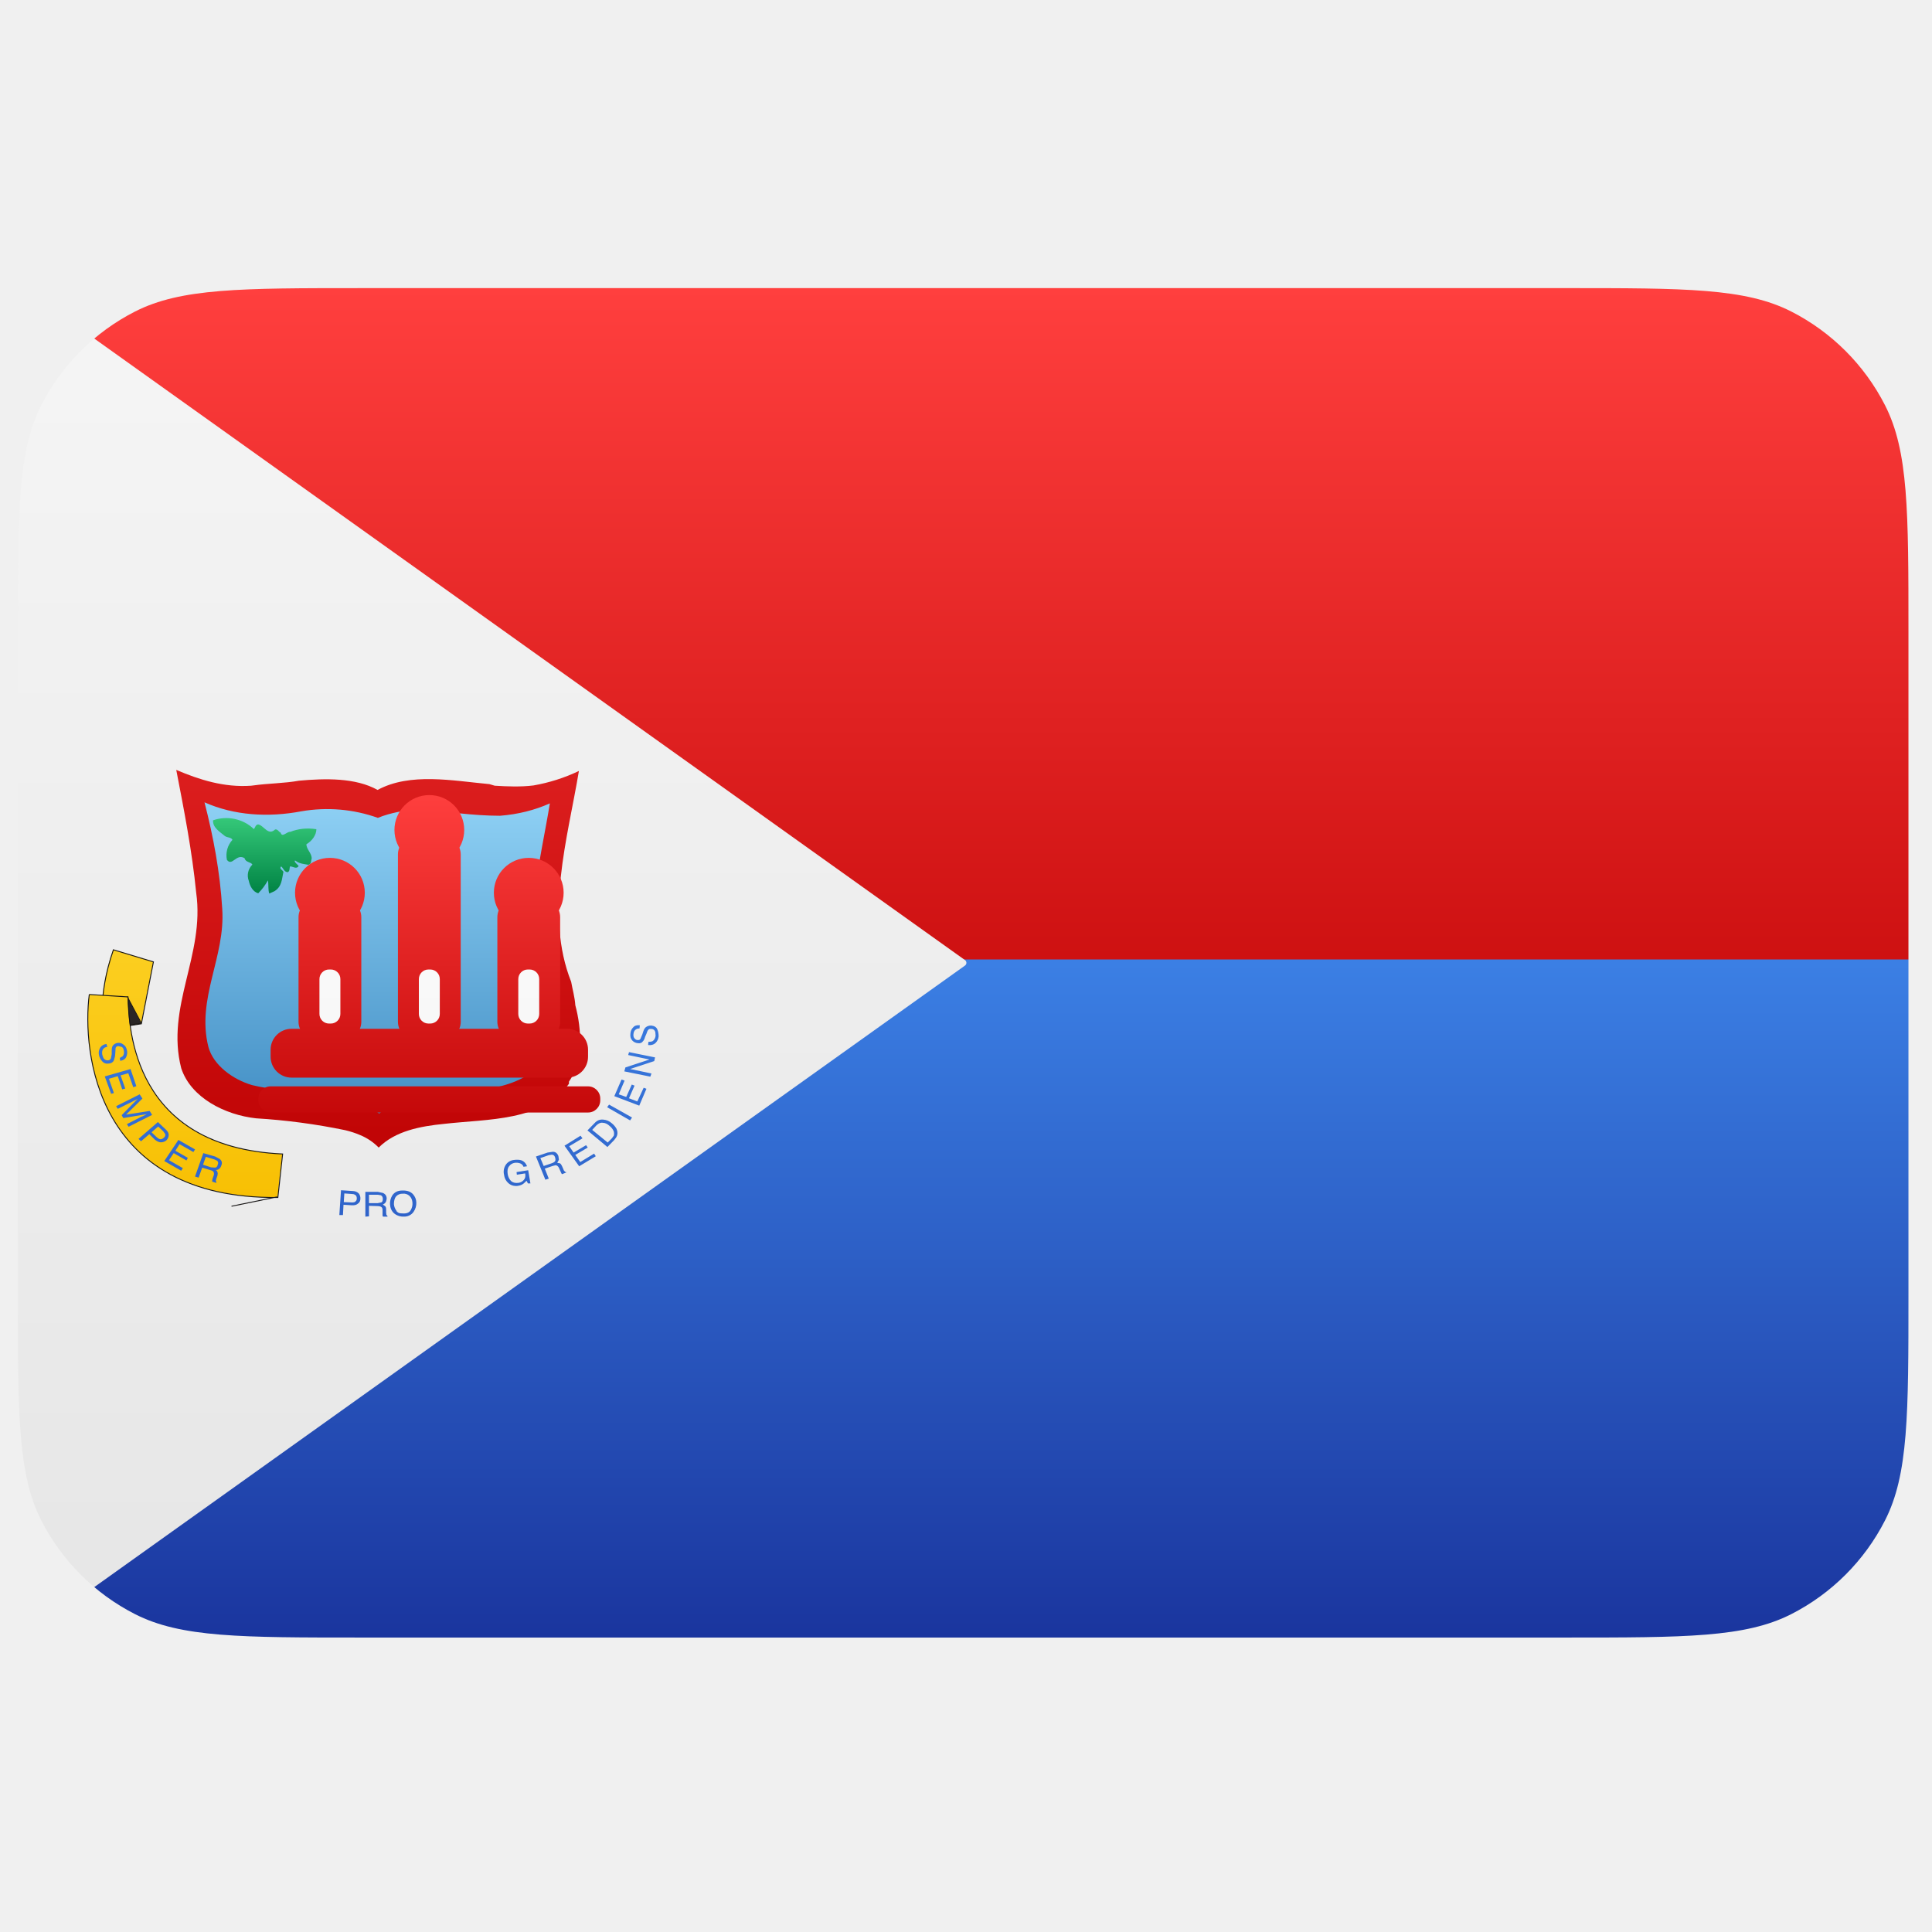
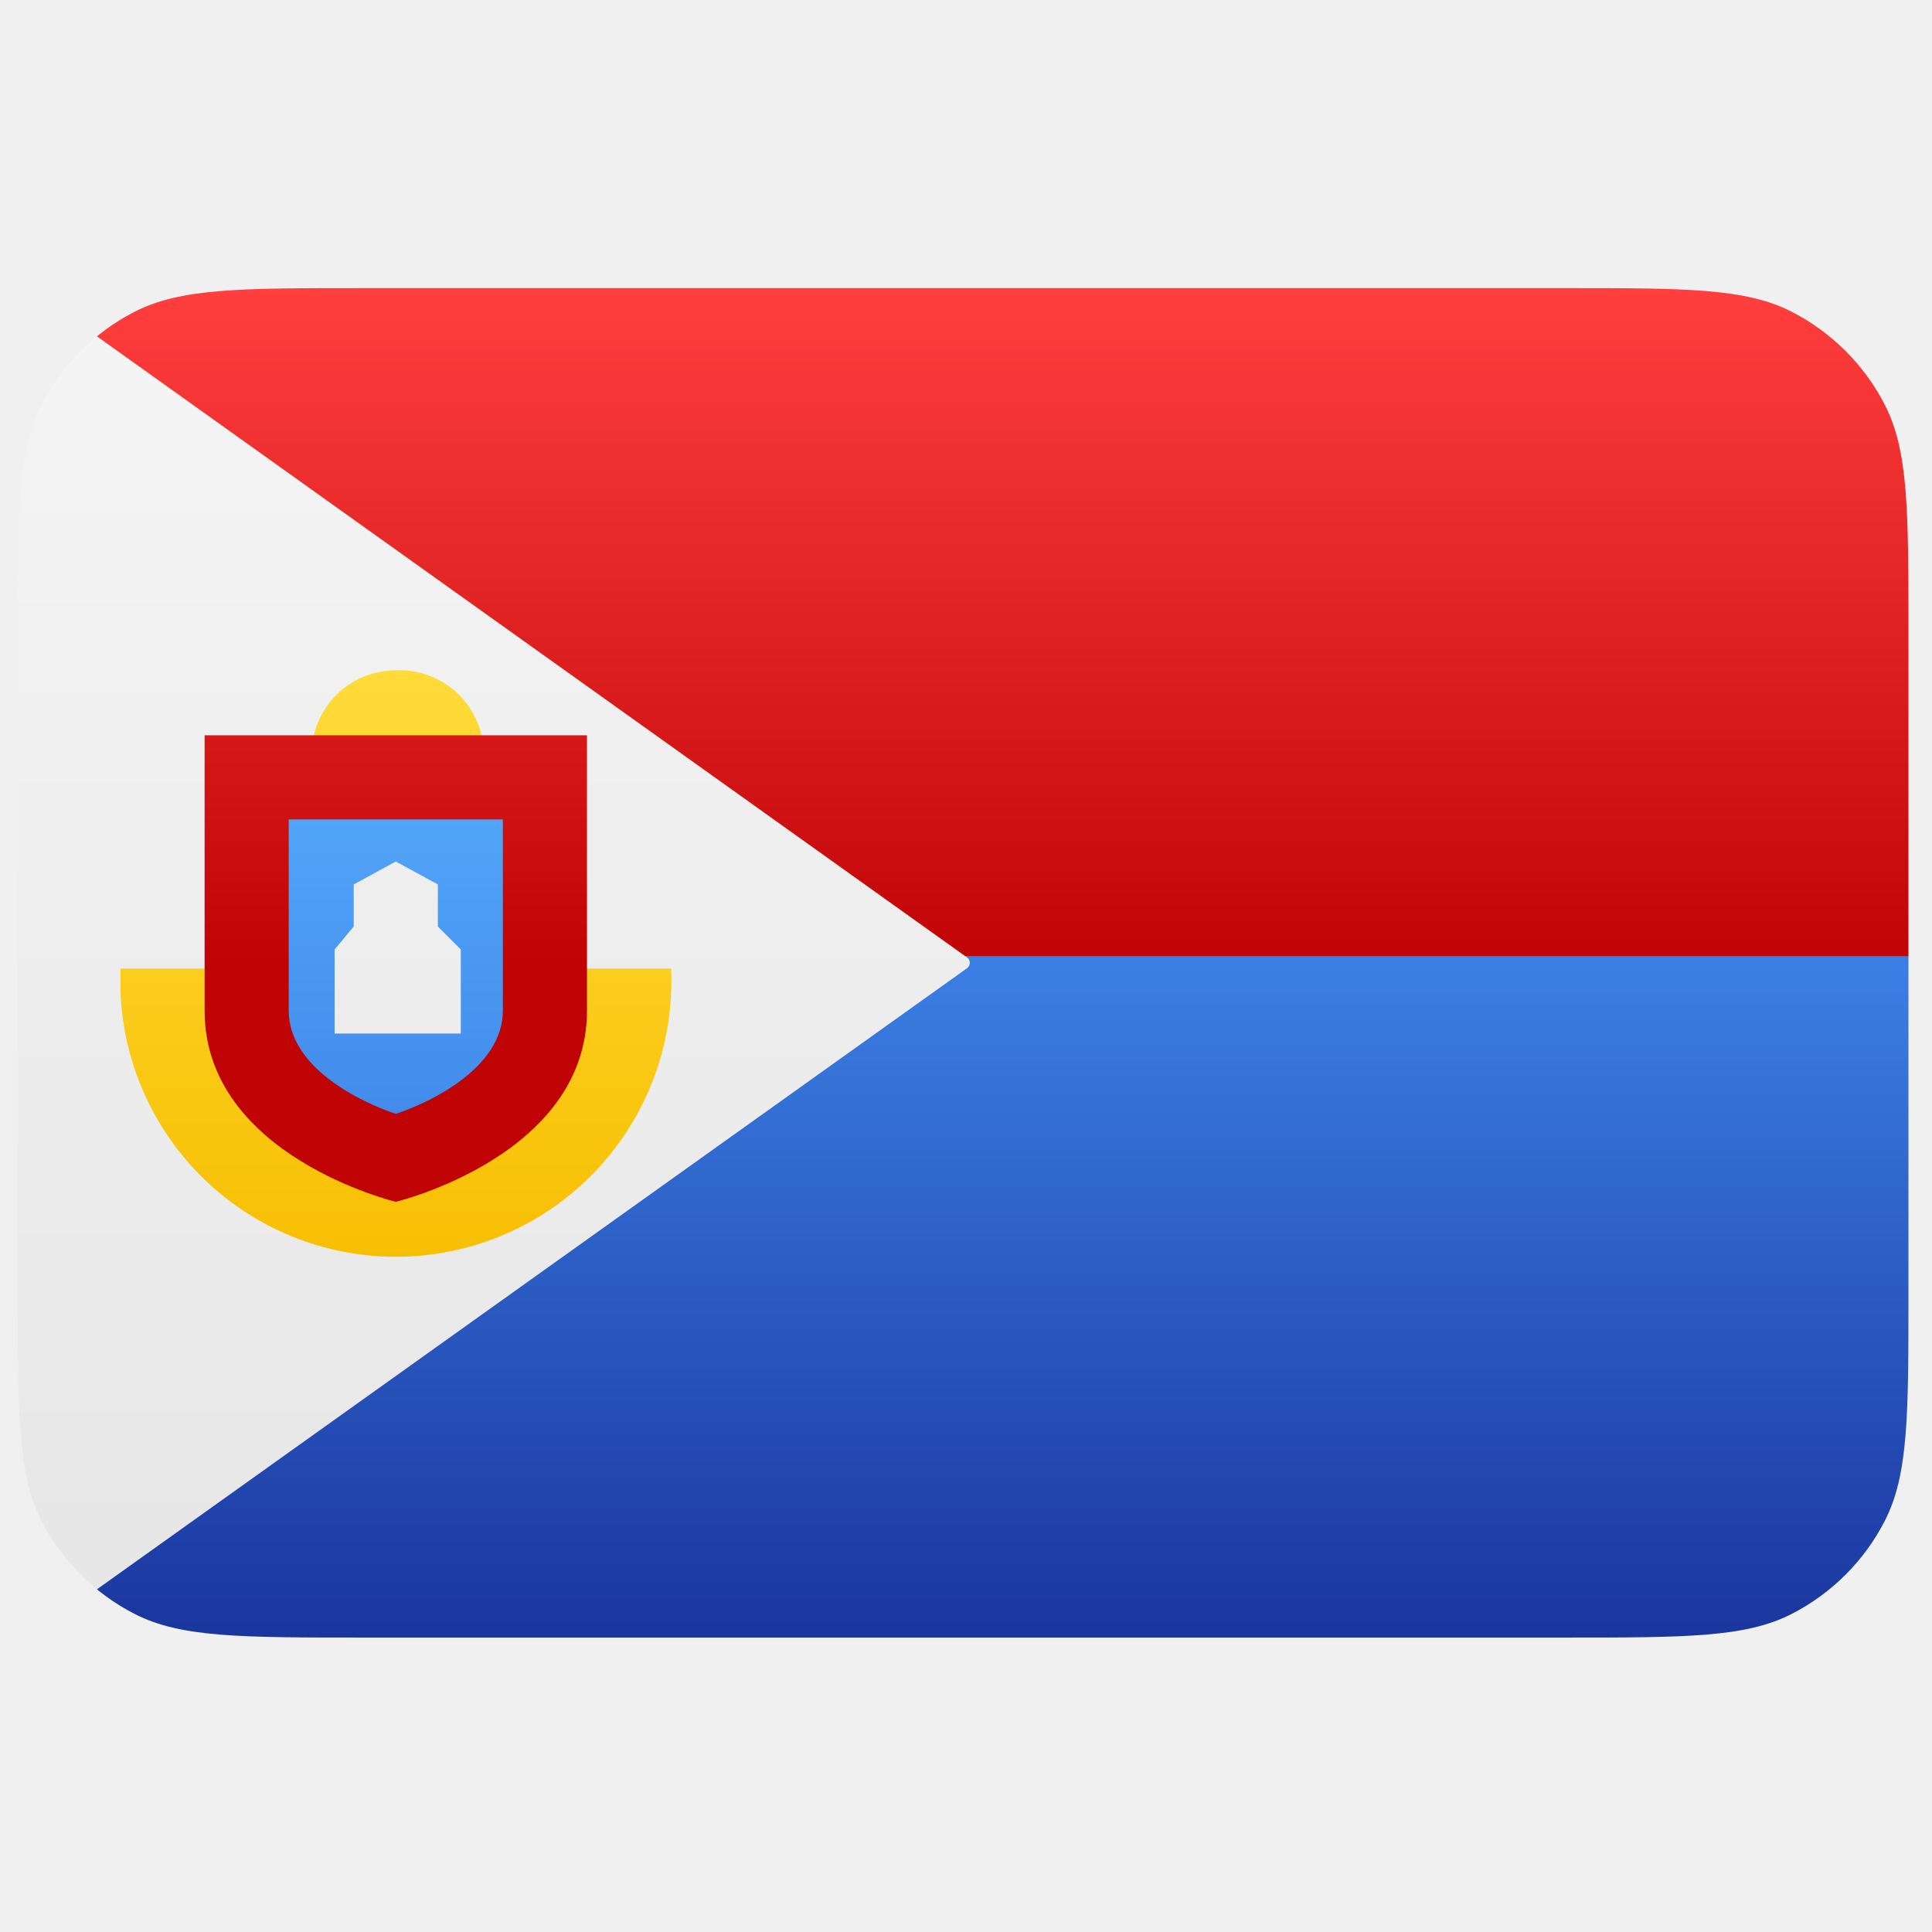
<svg xmlns="http://www.w3.org/2000/svg" viewBox="0 0 144 144" width="144" height="144">
  <defs>
    <mask id="sx-board" maskUnits="userSpaceOnUse" maskContentUnits="userSpaceOnUse" x="0" y="0" width="144" height="144" mask-type="alpha">
      <path d="M 116.645 21.474 c 8.961 0 13.441 0 16.864 1.744 a 16 16 0 0 1 6.992 6.992 c 1.744 3.423 1.744 7.903 1.744 16.864 L 142.245 96.453 c 0 8.961 0 13.441 -1.744 16.864 a 16 16 0 0 1 -6.992 6.992 c -3.423 1.744 -7.903 1.744 -16.864 1.744 L 26.929 122.053 c -8.961 0 -13.441 0 -16.864 -1.744 a 16 16 0 0 1 -6.992 -6.992 c -1.744 -3.423 -1.744 -7.903 -1.744 -16.864 L 1.329 47.075 c 0 -8.961 0 -13.441 1.744 -16.864 a 16 16 0 0 1 6.992 -6.992 c 3.423 -1.744 7.903 -1.744 16.864 -1.744 Z" fill="#FFFFFF" />
    </mask>
-     <linearGradient id="sx-white" x1="72" y1="21.474" x2="72" y2="122.053" gradientUnits="userSpaceOnUse">
-       <stop stop-color="#F5F5F5" />
-       <stop offset="1" stop-color="#E6E6E6" />
-     </linearGradient>
-     <linearGradient id="sx-red" x1="72" y1="21.474" x2="72" y2="85.534" gradientUnits="userSpaceOnUse">
+     <linearGradient id="sx-red" x1="72" y1="21.474" x2="72" y2="71.764" gradientUnits="userSpaceOnUse">
      <stop stop-color="#FF3F3E" />
      <stop offset="1" stop-color="#C00405" />
    </linearGradient>
    <linearGradient id="sx-blue" x1="72" y1="71.764" x2="72" y2="122.053" gradientUnits="userSpaceOnUse">
      <stop stop-color="#3B7FE4" />
      <stop offset="1" stop-color="#1A359E" />
    </linearGradient>
-     <linearGradient id="sx-yellow" x1="72" y1="51.668" x2="72" y2="91.841" gradientUnits="userSpaceOnUse">
+     <linearGradient id="sx-white" x1="72" y1="21.474" x2="72" y2="122.053" gradientUnits="userSpaceOnUse">
+       <stop stop-color="#F5F5F5" />
+       <stop offset="1" stop-color="#E6E6E6" />
+     </linearGradient>
+     <linearGradient id="sx-gold" x1="72" y1="47.764" x2="72" y2="95.764" gradientUnits="userSpaceOnUse">
      <stop stop-color="#FFDD3D" />
      <stop offset="1" stop-color="#F7BE00" />
    </linearGradient>
-     <linearGradient id="sx-sky" x1="72" y1="59.8" x2="72" y2="83" gradientUnits="userSpaceOnUse">
-       <stop stop-color="#8ED0F4" />
-       <stop offset="1" stop-color="#438FC5" />
-     </linearGradient>
-     <linearGradient id="sx-black" x1="72" y1="21.474" x2="72" y2="122.053" gradientUnits="userSpaceOnUse">
-       <stop stop-color="#3D3838" />
-       <stop offset="1" stop-color="#181616" />
-     </linearGradient>
-     <linearGradient id="sx-green" x1="72" y1="60.972" x2="72" y2="66.597" gradientUnits="userSpaceOnUse">
-       <stop stop-color="#35C879" />
-       <stop offset="1" stop-color="#008344" />
-     </linearGradient>
-     <linearGradient id="sx-simple-red" x1="72" y1="59" x2="72" y2="85" gradientUnits="userSpaceOnUse">
-       <stop stop-color="#FF3F3E" />
-       <stop offset="1" stop-color="#C00405" />
-     </linearGradient>
-     <linearGradient id="sx-simple-white" x1="72" y1="59" x2="72" y2="85" gradientUnits="userSpaceOnUse">
-       <stop stop-color="#FFFFFF" />
-       <stop offset="1" stop-color="#F4F4F4" />
+     <linearGradient id="sx-sky" x1="72" y1="49.764" x2="72" y2="93.764" gradientUnits="userSpaceOnUse">
+       <stop stop-color="#59B1FF" />
+       <stop offset="1" stop-color="#3B7FE4" />
    </linearGradient>
  </defs>
  <g mask="url(#sx-board)">
-     <path d="M1.329 21.474h140.916v100.578h-140.916Z" fill="url(#sx-white)" stroke="url(#sx-white)" stroke-width=".5" stroke-linejoin="round" />
-     <path d="M 1.329,21.474 l 158.531,0 l 0,50.289 L 71.78,71.764 z" fill="url(#sx-red)" fill-rule="evenodd" stroke="url(#sx-red)" stroke-width=".5" stroke-linejoin="round" />
-     <path d="M 1.329,122.053 l 158.531,0 L 159.86,71.764 L 71.78,71.764 z" fill="url(#sx-blue)" fill-rule="evenodd" stroke="url(#sx-blue)" stroke-width=".5" stroke-linejoin="round" />
-     <path d="m 1.329,21.474 l 70.451,50.289 L 1.329,122.053 z" fill="url(#sx-white)" fill-rule="evenodd" stroke="url(#sx-white)" stroke-width=".5" stroke-linejoin="round" />
-     <path d="M 36.482,58.445 c -2.745,-0.255 -5.904,-0.884 -8.339,0.432 c -1.651,-0.923 -3.922,-0.864 -5.862,-0.688 c -1.053,0.196 -2.291,0.196 -3.406,0.354 l -0.165,0.02 c -2.002,0.138 -3.819,-0.432 -5.573,-1.179 c 0.578,2.986 1.177,6.031 1.486,9.154 C 15.283,71.174 12.331,75.044 13.508,79.621 c 0.722,2.2 3.261,3.477 5.573,3.732 a 44.38,42.235 0 0,1 6.647,0.884 a 6.605,6.286 0 0,1 1.135,0.373 a 4.128,3.929 0 0,1 1.362,0.923 c 1.239,-1.238 3.096,-1.591 4.892,-1.768 c 3.261,-0.373 7.287,-0.177 9.289,-2.986 l 0,-0.157 c 1.094,-1.572 0.95,-3.929 0.475,-5.697 c -0.041,-0.609 -0.206,-1.159 -0.31,-1.748 c -1.982,-5.009 -0.268,-10.647 0.578,-15.715 a 12.592,11.983 0 0,1 -3.385,1.08 c -0.929,0.118 -1.961,0.079 -2.89,0.02 z" fill="url(#sx-red)" />
-     <path d="M 40.59,72.844 c 0,0.314 0.186,0.589 0.248,0.884 c 0.392,2.2 0.743,5.107 -1.61,6.463 c -2.642,1.572 -6.069,0.904 -9.103,1.748 c -0.619,0.157 -1.445,0.688 -1.858,1.061 c -0.289,-0.177 -0.557,-0.432 -0.908,-0.589 c -2.498,-1.257 -5.759,-0.845 -8.566,-1.532 c -1.424,-0.413 -2.89,-1.473 -3.261,-2.848 c -0.908,-3.615 1.28,-6.699 1.032,-10.294 c -0.165,-2.75 -0.661,-5.363 -1.321,-7.936 c 2.209,0.982 4.748,1.139 7.225,0.668 A 10.734,10.215 0 0,1 28.164,60.959 c 0.95,-0.393 2.064,-0.57 3.096,-0.668 c 1.92,0.196 4.005,0.511 6.007,0.511 q 2.002,-0.157 3.716,-0.923 c -0.681,4.243 -2.023,8.683 -0.392,12.965" fill="url(#sx-sky)" />
-     <path d="m 8.43,70.781 l 2.993,0.904 l -0.908,4.616 l -2.828,0.432 s -0.475,-2.436 0.743,-5.952" fill="url(#sx-yellow)" />
-     <path d="m 8.453,70.792 l 2.982,0.901 l -0.899,4.615 l -2.84,0.428 s -0.473,-2.432 0.757,-5.944 z" fill="none" stroke="#181616" stroke-width="0.069" />
-     <path d="m 10.515,76.262 l -2.828,0.471 l 1.796,-2.436 z" fill="url(#sx-black)" />
-     <path d="m 10.535,76.263 l -2.84,0.45 l 1.798,-2.409 l 1.041,1.959" fill="none" stroke="#181616" stroke-width="0.069" />
-     <path d="m 6.634,74.121 l 2.89,0.196 c 0.062,2.318 0.372,11.197 11.518,11.688 L 20.691,89.247 c -13.562,0.118 -14.594,-10.903 -14.037,-15.126" fill="url(#sx-yellow)" />
-     <path d="m 6.654,74.124 l 2.887,0.18 c 0.071,2.341 0.355,11.212 11.524,11.707 l -0.355,3.242 c -13.583,0.135 -14.601,-10.897 -14.056,-15.13 z m 10.601,15.782 l 3.408,-0.698" fill="none" stroke="#181616" stroke-width="0.069" />
-     <path d="M 26.471,89.581 q -0.144,0.059 -0.31,0.039 l -0.537,-0.02 l 0.041,-0.648 l 0.537,0.039 q 0.165,0 0.248,0.059 q 0.144,0.059 0.144,0.275 q 0,0.177 -0.144,0.255 m -0.888,0.982 l 0.041,-0.766 l 0.619,0.039 q 0.31,0.02 0.475,-0.138 q 0.165,-0.118 0.165,-0.354 a 0.619,0.589 0 0,0 -0.124,-0.393 a 0.619,0.589 0 0,0 -0.413,-0.177 l -0.908,-0.059 l -0.124,1.847 z m 1.94,-1.513 l 0.661,0 l 0.227,0.039 q 0.144,0.079 0.144,0.275 t -0.103,0.255 l -0.289,0.059 l -0.64,0 z m 0,1.611 l 0,-0.786 l 0.619,0.02 q 0.165,0 0.248,0.039 q 0.144,0.059 0.144,0.236 l 0,0.452 l 0.041,0.059 l 0.33,0 l 0,-0.039 l -0.083,-0.098 l -0.021,-0.157 l 0,-0.255 q 0,-0.177 -0.083,-0.236 l -0.165,-0.118 q 0.144,-0.059 0.206,-0.157 t 0.083,-0.275 q 0,-0.314 -0.289,-0.432 l -0.372,-0.079 l -0.929,0 l 0,1.847 z m 2.064,-0.393 a 1.032,0.982 0 0,1 -0.206,-0.511 q 0,-0.393 0.165,-0.589 a 0.619,0.589 0 0,1 0.495,-0.196 a 0.619,0.589 0 0,1 0.495,0.157 q 0.206,0.196 0.227,0.511 a 1.032,0.982 0 0,1 -0.124,0.55 q -0.144,0.255 -0.516,0.255 c -0.372,0 -0.413,-0.039 -0.557,-0.177 m -0.31,-1.159 a 1.239,1.179 0 0,0 -0.165,0.648 q 0.021,0.413 0.289,0.668 a 1.032,0.982 0 0,0 0.743,0.255 a 0.826,0.786 0 0,0 0.722,-0.354 a 1.239,1.179 0 0,0 0.206,-0.707 a 1.032,0.982 0 0,0 -0.248,-0.609 q -0.268,-0.295 -0.805,-0.275 q -0.495,0 -0.743,0.373 m 9.082,-2.652 q 0.31,-0.039 0.516,0.02 q 0.31,0.098 0.454,0.452 l -0.268,0.039 a 0.413,0.393 0 0,0 -0.248,-0.255 a 0.826,0.786 0 0,0 -0.413,-0.039 a 0.619,0.589 0 0,0 -0.413,0.255 q -0.165,0.196 -0.103,0.589 a 1.032,0.982 0 0,0 0.248,0.511 q 0.206,0.177 0.537,0.138 a 0.619,0.589 0 0,0 0.413,-0.216 q 0.165,-0.177 0.103,-0.491 l -0.619,0.098 l -0.021,-0.196 l 0.867,-0.138 l 0.165,0.982 l -0.186,0 l -0.103,-0.196 l -0.206,0.196 q -0.165,0.138 -0.413,0.177 a 0.826,0.786 0 0,1 -0.661,-0.138 a 1.032,0.982 0 0,1 -0.392,-0.668 a 1.032,0.982 0 0,1 0.144,-0.786 a 0.826,0.786 0 0,1 0.619,-0.334 m 1.94,-0.138 l 0.619,-0.216 l 0.227,-0.039 q 0.186,0 0.248,0.196 t 0,0.295 q -0.083,0.098 -0.268,0.157 l -0.578,0.196 z m 0.619,1.513 l -0.289,-0.727 l 0.578,-0.196 l 0.227,-0.059 q 0.165,0.02 0.248,0.196 l 0.124,0.275 l 0.062,0.138 l 0.041,0.059 l 0.31,-0.118 l 0,-0.039 q -0.103,0 -0.124,-0.079 q -0.062,-0.039 -0.083,-0.138 l -0.103,-0.236 q -0.062,-0.138 -0.144,-0.196 l -0.206,-0.039 l 0.124,-0.236 l -0.041,-0.275 q -0.124,-0.314 -0.413,-0.314 l -0.392,0.059 l -0.867,0.295 l 0.702,1.729 l 0.248,-0.079 m 2.271,-0.923 l -1.094,-1.532 l 1.197,-0.746 l 0.144,0.196 l -0.991,0.589 l 0.33,0.471 l 0.929,-0.55 l 0.124,0.177 l -0.929,0.55 l 0.372,0.53 l 1.032,-0.629 l 0.124,0.196 z m 0.97,-2.711 l 0.31,-0.334 q 0.248,-0.236 0.475,-0.196 q 0.268,0 0.537,0.255 a 1.032,0.982 0 0,1 0.289,0.393 q 0.041,0.177 0,0.314 l -0.144,0.196 l -0.31,0.314 z m 1.672,0.707 q 0.33,-0.334 0.144,-0.786 a 1.445,1.375 0 0,0 -0.351,-0.413 a 1.032,0.982 0 0,0 -0.64,-0.275 q -0.372,-0.039 -0.64,0.255 l -0.537,0.55 l 1.486,1.238 l 0.537,-0.55 m 1.156,-1.434 l -1.713,-0.982 l 0.144,-0.196 l 1.713,0.963 z m 0.681,-1.1 l -1.858,-0.707 l 0.537,-1.238 l 0.227,0.079 l -0.433,1.022 l 0.557,0.196 l 0.413,-0.923 l 0.206,0.079 l -0.413,0.943 l 0.619,0.236 l 0.475,-1.022 l 0.206,0.079 z m 0.826,-2.161 l -1.94,-0.393 l 0.083,-0.295 l 1.796,-0.589 l -1.589,-0.334 l 0.062,-0.216 l 1.94,0.393 l -0.062,0.275 l -1.796,0.589 l 1.589,0.334 z m -0.165,-2.357 l 0.021,-0.236 q 0.165,0 0.289,-0.039 q 0.206,-0.118 0.248,-0.413 l -0.021,-0.275 q -0.062,-0.216 -0.268,-0.236 t -0.248,0.059 q -0.083,0.079 -0.144,0.295 l -0.103,0.236 q -0.062,0.236 -0.165,0.334 q -0.124,0.177 -0.372,0.138 a 0.619,0.589 0 0,1 -0.413,-0.196 q -0.186,-0.196 -0.144,-0.511 q 0.021,-0.295 0.206,-0.471 q 0.165,-0.196 0.495,-0.157 l -0.021,0.236 q -0.165,0 -0.248,0.059 q -0.186,0.098 -0.206,0.373 q -0.021,0.196 0.083,0.314 t 0.206,0.118 q 0.165,0.02 0.227,-0.079 l 0.144,-0.334 l 0.083,-0.255 q 0.062,-0.177 0.165,-0.275 q 0.165,-0.138 0.413,-0.138 q 0.351,0.039 0.454,0.275 t 0.103,0.53 a 0.826,0.786 0 0,1 -0.248,0.511 q -0.206,0.177 -0.537,0.138 M 7.934,77.794 l 0.062,0.236 q -0.186,0.02 -0.268,0.118 q -0.165,0.157 -0.103,0.471 l 0.083,0.236 q 0.124,0.196 0.351,0.177 q 0.144,-0.02 0.206,-0.138 l 0.062,-0.314 l 0,-0.255 q 0,-0.255 0.062,-0.354 q 0.103,-0.177 0.351,-0.236 q 0.268,-0.039 0.454,0.118 q 0.206,0.118 0.268,0.432 a 0.826,0.786 0 0,1 -0.062,0.511 q -0.103,0.216 -0.433,0.275 l -0.041,-0.216 l 0.206,-0.118 q 0.144,-0.138 0.103,-0.413 q -0.041,-0.236 -0.165,-0.295 l -0.248,-0.059 a 0.206,0.196 0 0,0 -0.206,0.138 l -0.021,0.354 l -0.021,0.255 l -0.083,0.314 a 0.413,0.393 0 0,1 -0.351,0.236 q -0.33,0.059 -0.516,-0.157 a 1.032,0.982 0 0,1 -0.248,-0.471 a 0.826,0.786 0 0,1 0.103,-0.57 a 0.619,0.589 0 0,1 0.454,-0.255 m -0.124,2.416 l 1.92,-0.55 l 0.433,1.277 l -0.227,0.079 l -0.372,-1.041 l -0.578,0.157 l 0.351,0.982 l -0.227,0.059 l -0.33,-0.982 l -0.661,0.196 l 0.372,1.061 l -0.206,0.059 z m 0.846,2.22 l 1.755,-0.884 l 0.206,0.314 l -1.218,1.198 l 1.755,-0.275 l 0.186,0.295 l -1.755,0.884 l -0.124,-0.196 l 1.032,-0.53 l 0.186,-0.079 l 0.268,-0.138 l -1.755,0.295 l -0.124,-0.216 l 1.197,-1.218 l -0.062,0.039 l -0.206,0.098 l -0.186,0.098 l -1.032,0.511 z m 3.261,2.456 q -0.124,-0.039 -0.248,-0.157 l -0.372,-0.354 l 0.495,-0.432 l 0.372,0.354 l 0.144,0.196 q 0.062,0.157 -0.103,0.295 t -0.289,0.098 m -1.404,0.157 l 0.619,-0.53 l 0.413,0.413 q 0.248,0.196 0.454,0.196 a 0.619,0.589 0 0,0 0.413,-0.157 a 0.619,0.589 0 0,0 0.165,-0.393 q 0,-0.196 -0.186,-0.373 l -0.619,-0.589 l -1.445,1.257 z m 1.734,1.473 l 1.053,-1.572 l 1.239,0.707 l -0.124,0.196 l -1.032,-0.589 l -0.31,0.491 l 0.929,0.53 l -0.103,0.196 l -0.95,-0.55 l -0.351,0.53 l 1.032,0.589 l -0.124,0.196 z m 3.096,-0.314 l 0.64,0.196 l 0.206,0.098 q 0.124,0.118 0.041,0.295 q -0.041,0.196 -0.186,0.216 l -0.31,-0.02 l -0.599,-0.196 z m -0.537,1.552 l 0.268,-0.746 l 0.578,0.177 q 0.165,0.039 0.227,0.098 q 0.103,0.098 0.062,0.275 l -0.103,0.295 l -0.021,0.138 l 0,0.059 l 0.31,0.098 l 0,-0.039 l -0.041,-0.138 l 0.041,-0.138 l 0.083,-0.236 q 0.041,-0.177 0,-0.236 q 0,-0.098 -0.124,-0.177 q 0.165,0 0.268,-0.098 t 0.144,-0.236 q 0.124,-0.295 -0.124,-0.491 l -0.33,-0.177 l -0.888,-0.255 l -0.619,1.748 z" fill="url(#sx-blue)" />
-     <path d="M 18.937,61.784 c 0.083,-0.118 0.124,-0.354 0.33,-0.334 c 0.413,0.098 0.722,0.864 1.239,0.373 c 0.206,-0.039 0.268,0.196 0.413,0.236 c 0.103,0.413 0.475,-0.098 0.722,-0.059 q 0.888,-0.354 1.94,-0.196 c 0,0.432 -0.33,0.884 -0.743,1.12 c 0,0.393 0.413,0.668 0.392,1.08 c -0.062,0.157 0,0.393 -0.248,0.452 c -0.33,-0.059 -0.619,-0.079 -0.888,-0.255 q -0.041,-0.059 -0.124,-0.059 c -0.041,0.138 0.206,0.275 0.289,0.413 c -0.165,0.255 -0.413,0.02 -0.64,0.02 c -0.062,0.157 0,0.334 -0.165,0.432 c -0.268,0 -0.33,-0.295 -0.495,-0.432 c -0.186,0.177 0.124,0.275 0.165,0.413 c -0.124,0.55 -0.103,1.08 -0.661,1.434 l -0.392,0.177 c -0.103,-0.275 -0.041,-0.688 -0.103,-0.982 q -0.289,0.53 -0.722,0.963 c -0.413,-0.118 -0.619,-0.55 -0.702,-0.923 a 1.239,1.179 0 0,1 0.268,-1.218 c -0.103,-0.196 -0.516,-0.157 -0.578,-0.471 c -0.619,-0.393 -0.929,0.648 -1.321,0.118 a 1.858,1.768 0 0,1 0.413,-1.493 c -0.103,-0.196 -0.392,-0.157 -0.557,-0.275 c -0.372,-0.314 -0.929,-0.629 -0.888,-1.179 a 2.89,2.75 0 0,1 3.034,0.648" fill="url(#sx-green)" />
-     <path d="M 23.55,67.06 l 2.08,0 a 1.3,1.3 0 0,1 1.3,1.3 l 0,7.8 a 1.3,1.3 0 0,1 -1.3,1.3 l -2.08,0 a 1.3,1.3 0 0,1 -1.3,-1.3 l 0,-7.8 a 1.3,1.3 0 0,1 1.3,-1.3 Z" fill="url(#sx-simple-red)" />
-     <path d="M 21.99,66.54 a 2.6,2.6 0 0,0 5.2,0 a 2.6,2.6 0 0,0 -5.2,0 Z" fill="url(#sx-simple-red)" />
-     <path d="M 30.96,62.38 l 2.08,0 a 1.3,1.3 0 0,1 1.3,1.3 l 0,12.48 a 1.3,1.3 0 0,1 -1.3,1.3 l -2.08,0 a 1.3,1.3 0 0,1 -1.3,-1.3 l 0,-12.48 a 1.3,1.3 0 0,1 1.3,-1.3 Z" fill="url(#sx-simple-red)" />
-     <path d="M 29.4,61.86 a 2.6,2.6 0 0,0 5.2,0 a 2.6,2.6 0 0,0 -5.2,0 Z" fill="url(#sx-simple-red)" />
-     <path d="M 38.37,67.06 l 2.08,0 a 1.3,1.3 0 0,1 1.3,1.3 l 0,7.8 a 1.3,1.3 0 0,1 -1.3,1.3 l -2.08,0 a 1.3,1.3 0 0,1 -1.3,-1.3 l 0,-7.8 a 1.3,1.3 0 0,1 1.3,-1.3 Z" fill="url(#sx-simple-red)" />
-     <path d="M 36.81,66.54 a 2.6,2.6 0 1,0 5.2,0 a 2.6,2.6 0 0,0 -5.2,0 Z" fill="url(#sx-simple-red)" />
-     <path d="M 21.73,76.68 l 20.54,0 a 1.56,1.56 0 0,1 1.56,1.56 l 0,0.52 a 1.56,1.56 0 0,1 -1.56,1.56 l -20.54,0 a 1.56,1.56 0 0,1 -1.56,-1.56 l 0,-0.52 a 1.56,1.56 0 0,1 1.56,-1.56 Z" fill="url(#sx-simple-red)" />
-     <path d="M 20.17,80.97 l 23.66,0 a 0.91,0.91 0 0,1 0.91,0.91 l 0,0.13 a 0.91,0.91 0 0,1 -0.91,0.91 l -23.66,0 a 0.91,0.91 0 0,1 -0.91,-0.91 l 0,-0.13 a 0.91,0.91 0 0,1 0.91,-0.91 Z" fill="url(#sx-simple-red)" />
-     <path d="M 24.525,72.26 l 0.13,0 a 0.715,0.715 0 0,1 0.715,0.715 l 0,2.6 a 0.715,0.715 0 0,1 -0.715,0.715 l -0.13,0 a 0.715,0.715 0 0,1 -0.715,-0.715 l 0,-2.6 a 0.715,0.715 0 0,1 0.715,-0.715 Z" fill="url(#sx-simple-white)" />
-     <path d="M 31.935,72.26 l 0.13,0 a 0.715,0.715 0 0,1 0.715,0.715 l 0,2.6 a 0.715,0.715 0 0,1 -0.715,0.715 l -0.13,0 a 0.715,0.715 0 0,1 -0.715,-0.715 l 0,-2.6 a 0.715,0.715 0 0,1 0.715,-0.715 Z" fill="url(#sx-simple-white)" />
-     <path d="M 39.345,72.26 l 0.13,0 a 0.715,0.715 0 0,1 0.715,0.715 l 0,2.6 a 0.715,0.715 0 0,1 -0.715,0.715 l -0.13,0 a 0.715,0.715 0 0,1 -0.715,-0.715 l 0,-2.6 a 0.715,0.715 0 0,1 0.715,-0.715 Z" fill="url(#sx-simple-white)" />
+     <path d="M 1.329 21.474 h 140.916 v 50.289 L 71.78 71.764 Z" fill="url(#sx-red)" stroke="url(#sx-red)" stroke_width="0.4" stroke-linejoin="round" />
+     <path d="M 1.329 122.053 h 140.916 v -50.289 L 71.78 71.764 Z" fill="url(#sx-blue)" stroke="url(#sx-blue)" stroke_width="0.4" stroke-linejoin="round" />
+     <path d="M 1.329 21.474 L 71.78 71.764 L 1.329 122.053 Z" fill="url(#sx-white)" stroke="url(#sx-white)" stroke_width="0.4" stroke-linejoin="round" />
+     <path d="M 29.5,49.961 a 6.27,6.27 0 0,0 -6.27,6.27 a 6.27,6.27 0 0,0 6.27,6.555 a 6.27,6.27 0 0,0 6.555,-6.555 a 6.27,6.27 0 0,0 -6.555,-6.27 m -20.52,22.23 l 0,1.71 a 20.538,20.538 0 1,0 41.04,-1.71 z" fill="url(#sx-gold)" />
+     <path d="M 15.25,54.806 l 0,20.52 c 0,10.83 14.25,14.25 14.25,14.25 s 14.25,-3.42 14.25,-14.25 l 0,-20.52 z" fill="url(#sx-red)" />
+     <path d="M 29.5,83.021 c -2.565,-0.855 -7.98,-3.42 -7.98,-7.695 l 0,-14.25 l 15.96,0 l 0,14.25 c 0,4.275 -5.415,6.84 -7.98,7.695" fill="url(#sx-sky)" />
+     <path d="M 32.635,69.056 l 0,-3.135 l -3.135,-1.71 l -3.135,1.71 l 0,3.135 l -1.425,1.71 l 0,6.27 l 9.405,0 l 0,-6.27 z" fill="url(#sx-white)" />
  </g>
</svg>
